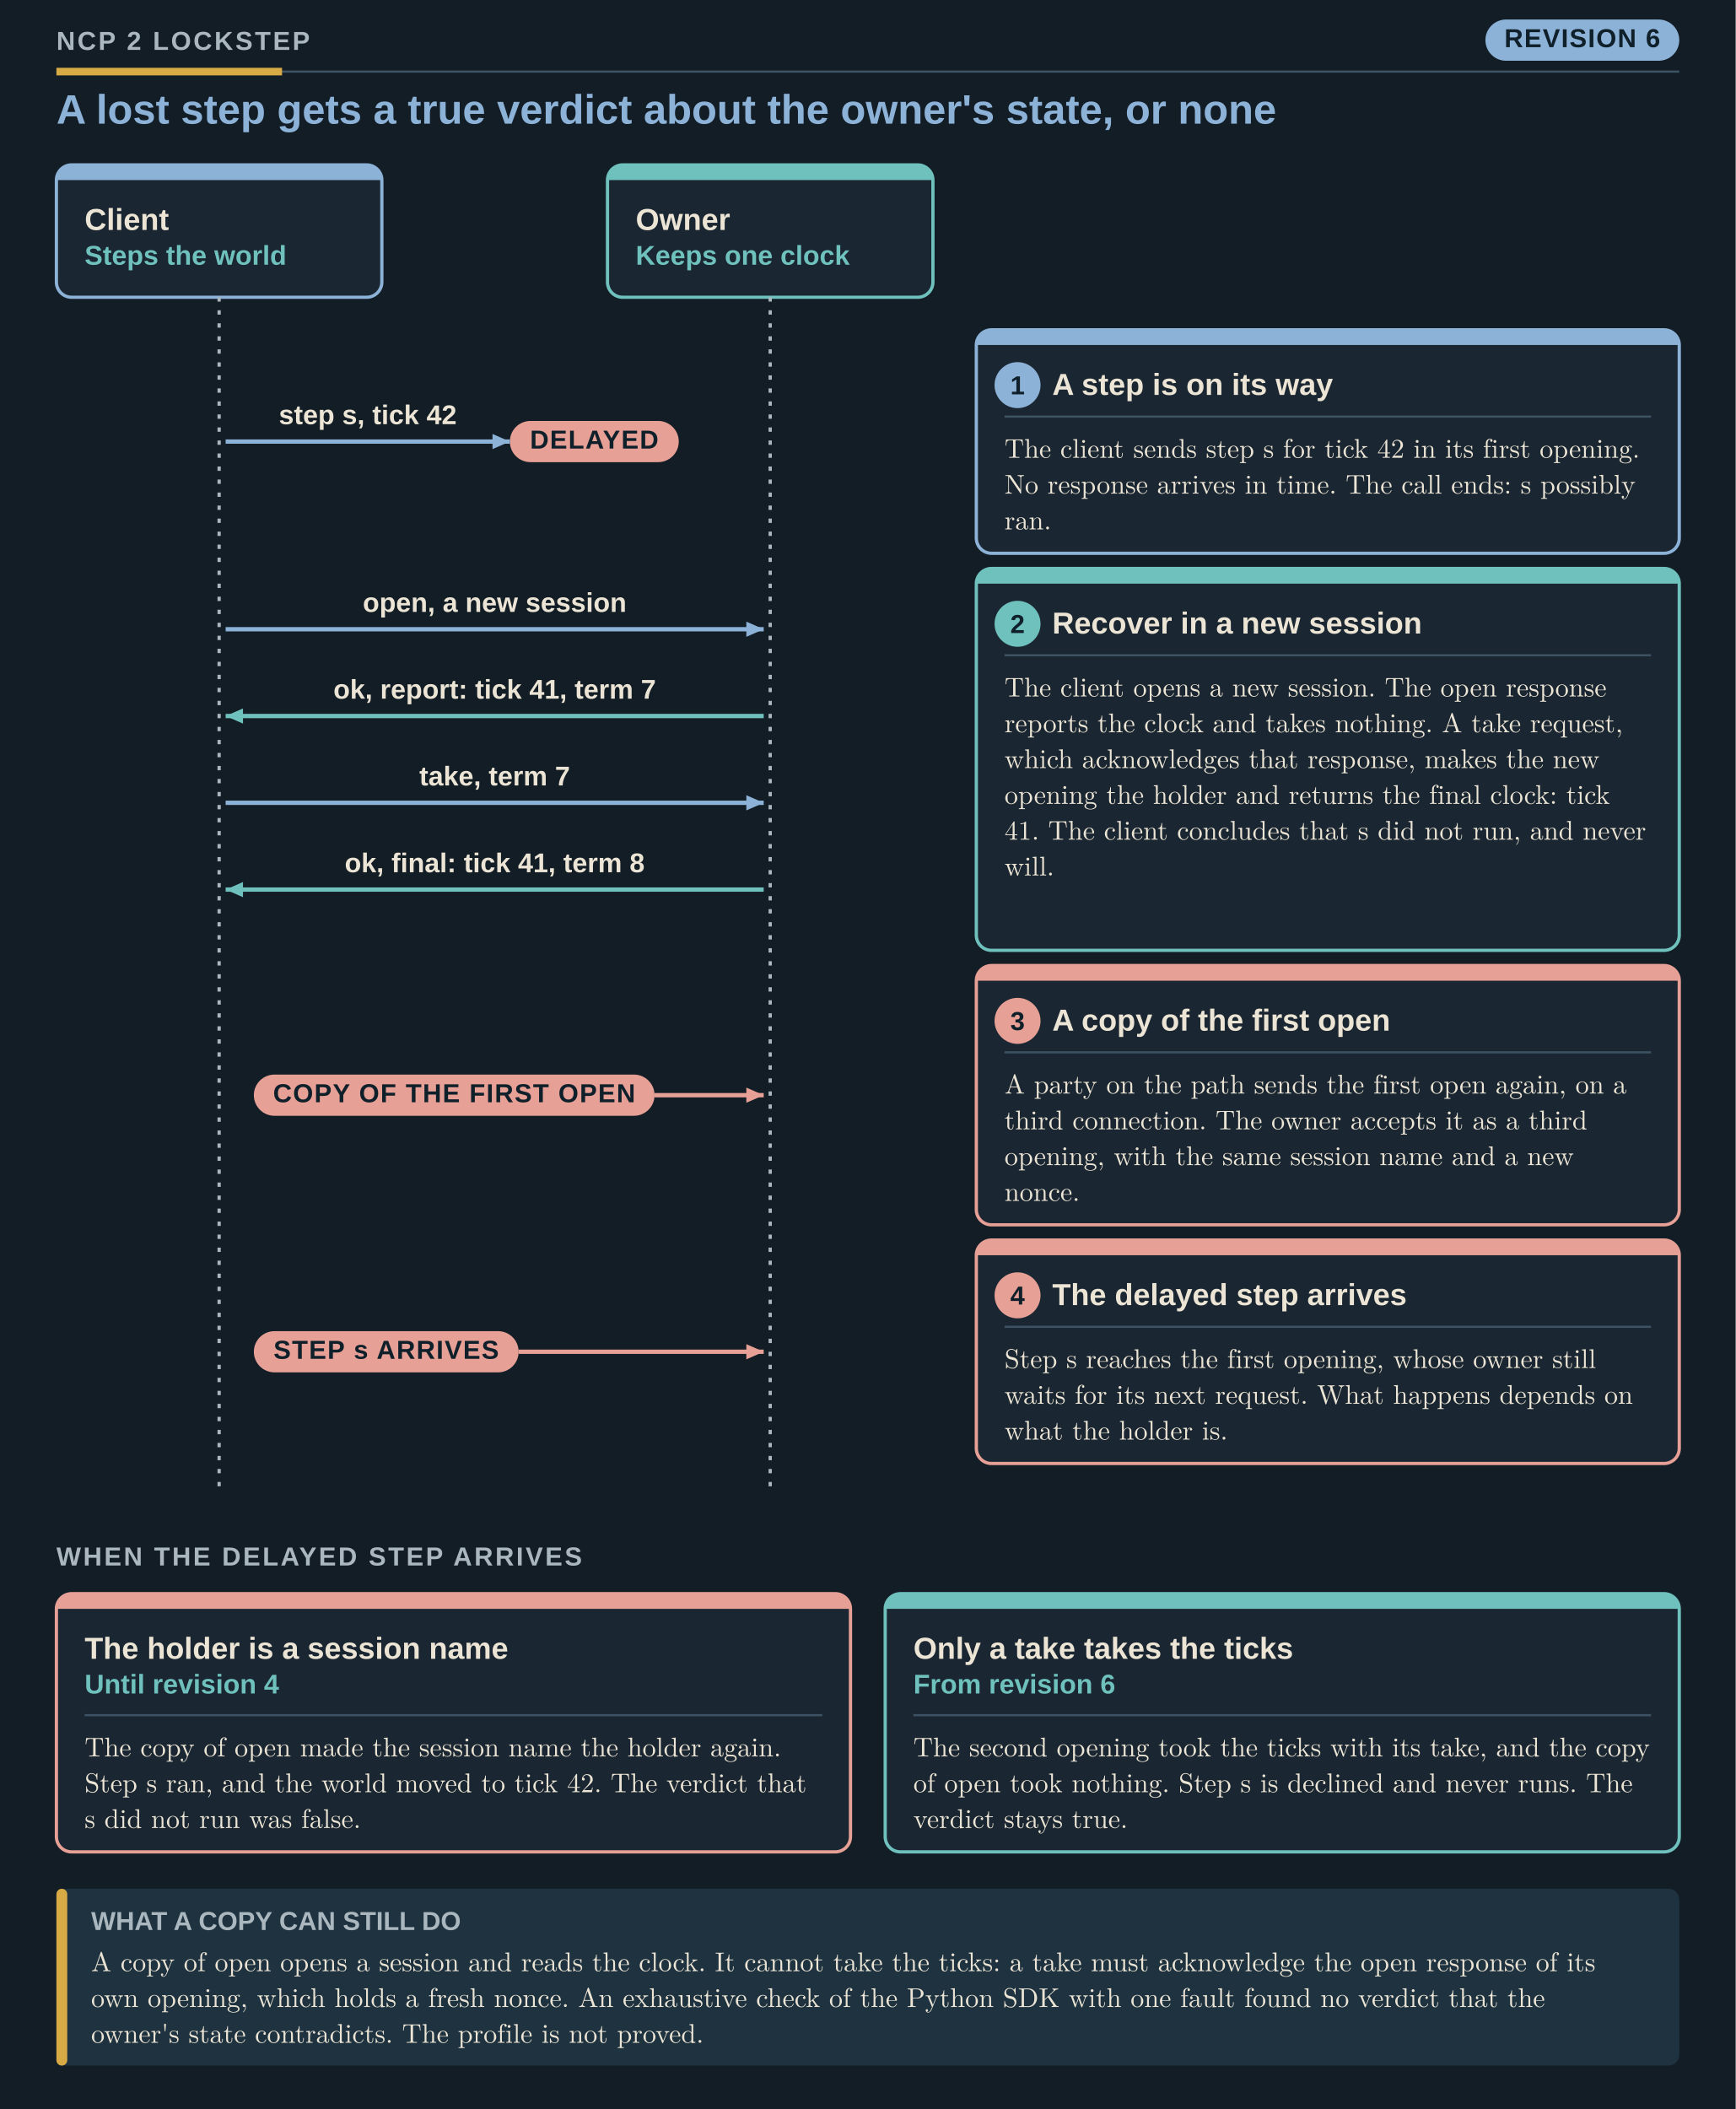
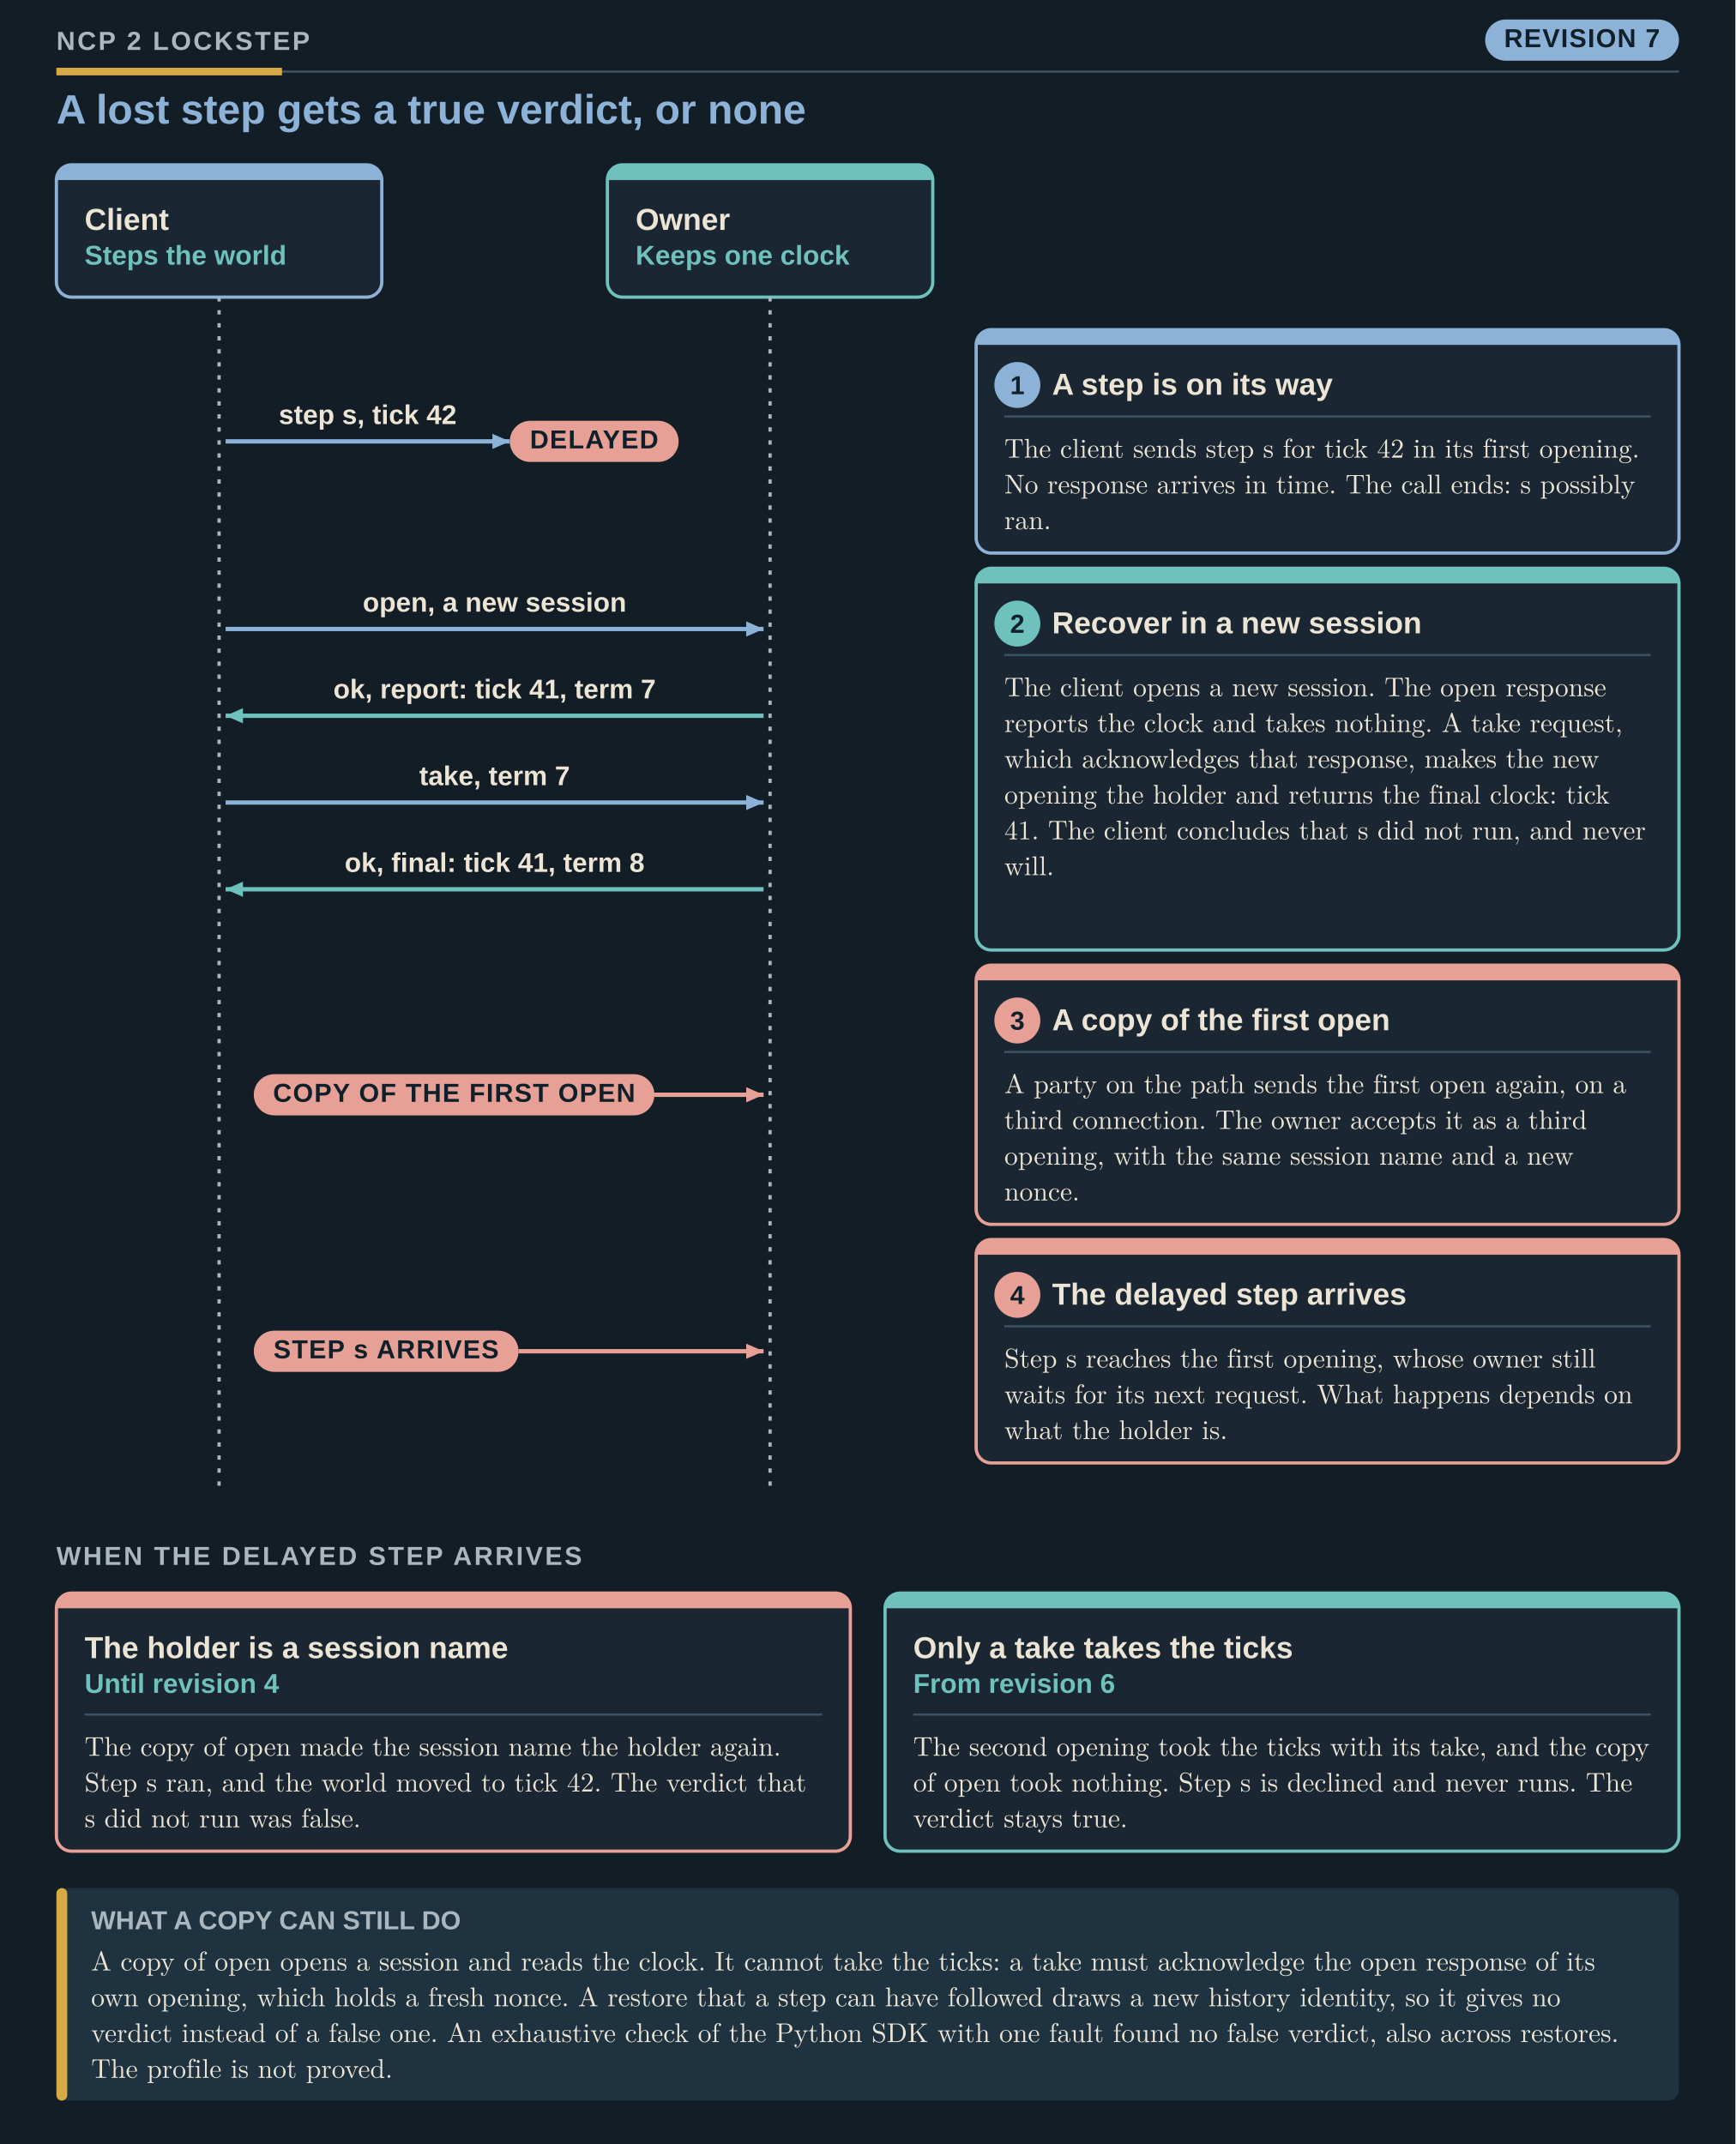
- <svg xmlns="http://www.w3.org/2000/svg" xml:lang="en" width="1600" height="1944" viewBox="0 0 1600 1944" role="img" aria-labelledby="ncp2-lockstep-title ncp2-lockstep-desc">
+ <svg xmlns="http://www.w3.org/2000/svg" xml:lang="en" width="1600" height="1977" viewBox="0 0 1600 1977" role="img" aria-labelledby="ncp2-lockstep-title ncp2-lockstep-desc">
  <defs>
    <style>.s{font-family:'Source Sans Pro', 'Source Sans 3', Arial, 'Liberation Sans', 'Helvetica Neue', Helvetica, sans-serif}.r{font-family:'Latin Modern Roman', 'LM Roman 10', 'Times New Roman', 'Liberation Serif', Times, serif}</style>
    <marker id="ncp2-lockstep-arrow-lapis" viewBox="0 0 16 14" refX="16" refY="7" markerWidth="16" markerHeight="14" markerUnits="userSpaceOnUse" orient="auto-start-reverse">
      <path d="M0,0 L16,7 L0,14 z" fill="#8DB2D8" />
    </marker>
    <marker id="ncp2-lockstep-arrow-pomegranate" viewBox="0 0 16 14" refX="16" refY="7" markerWidth="16" markerHeight="14" markerUnits="userSpaceOnUse" orient="auto-start-reverse">
      <path d="M0,0 L16,7 L0,14 z" fill="#E6A095" />
    </marker>
    <marker id="ncp2-lockstep-arrow-turquoise" viewBox="0 0 16 14" refX="16" refY="7" markerWidth="16" markerHeight="14" markerUnits="userSpaceOnUse" orient="auto-start-reverse">
      <path d="M0,0 L16,7 L0,14 z" fill="#6FC1BD" />
    </marker>
    <pattern id="ncp2-lockstep-hatch" width="12" height="12" patternUnits="userSpaceOnUse" patternTransform="rotate(40)">
      <line x1="0" y1="0" x2="0" y2="12" stroke="#D8AA45" stroke-width="3" />
    </pattern>
  </defs>
-   <rect width="1600" height="1944" fill="#131D26" />
+   <rect width="1600" height="1977" fill="#131D26" />
  <rect x="1369.3" y="18" width="178.7" height="38" rx="19" fill="#8DB2D8" />
  <path d="M52 66 L1548 66" stroke="#3D5263" stroke-width="2" fill="none" stroke-linecap="butt" />
  <path d="M52 66 L260 66" stroke="#D8AA45" stroke-width="7" fill="none" stroke-linecap="butt" />
  <rect x="52" y="152" width="300" height="122" rx="14" fill="#1A2631" stroke="#8DB2D8" stroke-width="3" />
  <path d="M52 166 L52 166 Q52 152 66 152 L338 152 Q352 152 352 166 L352 166 Z" fill="#8DB2D8" />
  <rect x="560" y="152" width="300" height="122" rx="14" fill="#1A2631" stroke="#6FC1BD" stroke-width="3" />
  <path d="M560 166 L560 166 Q560 152 574 152 L846 152 Q860 152 860 166 L860 166 Z" fill="#6FC1BD" />
  <rect x="900" y="304" width="648" height="206" rx="14" fill="#1A2631" stroke="#8DB2D8" stroke-width="3" />
  <path d="M900 318 L900 318 Q900 304 914 304 L1534 304 Q1548 304 1548 318 L1548 318 Z" fill="#8DB2D8" />
  <circle cx="938" cy="355" r="21.2" fill="#8DB2D8" />
  <path d="M926 384 L1522 384" stroke="#3D5263" stroke-width="2" fill="none" stroke-linecap="butt" />
  <rect x="900" y="524" width="648" height="352" rx="14" fill="#1A2631" stroke="#6FC1BD" stroke-width="3" />
  <path d="M900 538 L900 538 Q900 524 914 524 L1534 524 Q1548 524 1548 538 L1548 538 Z" fill="#6FC1BD" />
  <circle cx="938" cy="575" r="21.2" fill="#6FC1BD" />
  <path d="M926 604 L1522 604" stroke="#3D5263" stroke-width="2" fill="none" stroke-linecap="butt" />
  <rect x="900" y="890" width="648" height="239" rx="14" fill="#1A2631" stroke="#E6A095" stroke-width="3" />
  <path d="M900 904 L900 904 Q900 890 914 890 L1534 890 Q1548 890 1548 904 L1548 904 Z" fill="#E6A095" />
  <circle cx="938" cy="941" r="21.2" fill="#E6A095" />
  <path d="M926 970 L1522 970" stroke="#3D5263" stroke-width="2" fill="none" stroke-linecap="butt" />
  <rect x="900" y="1143" width="648" height="206" rx="14" fill="#1A2631" stroke="#E6A095" stroke-width="3" />
  <path d="M900 1157 L900 1157 Q900 1143 914 1143 L1534 1143 Q1548 1143 1548 1157 L1548 1157 Z" fill="#E6A095" />
  <circle cx="938" cy="1194" r="21.2" fill="#E6A095" />
  <path d="M926 1223 L1522 1223" stroke="#3D5263" stroke-width="2" fill="none" stroke-linecap="butt" />
  <path d="M202 274 L202 1373" stroke="#AAB7BE" stroke-width="3" fill="none" stroke-linecap="butt" stroke-dasharray="4 8" />
  <path d="M710 274 L710 1373" stroke="#AAB7BE" stroke-width="3" fill="none" stroke-linecap="butt" stroke-dasharray="4 8" />
  <rect x="470" y="388" width="155.7" height="38" rx="19" fill="#E6A095" />
  <rect x="234" y="990.5" width="369.4" height="38" rx="19" fill="#E6A095" />
  <rect x="234" y="1227" width="244.1" height="38" rx="19" fill="#E6A095" />
  <rect x="52" y="1469" width="732" height="238" rx="14" fill="#1A2631" stroke="#E6A095" stroke-width="3" />
  <path d="M52 1483 L52 1483 Q52 1469 66 1469 L770 1469 Q784 1469 784 1483 L784 1483 Z" fill="#E6A095" />
  <path d="M78 1581 L758 1581" stroke="#3D5263" stroke-width="2" fill="none" stroke-linecap="butt" />
  <rect x="816" y="1469" width="732" height="238" rx="14" fill="#1A2631" stroke="#6FC1BD" stroke-width="3" />
  <path d="M816 1483 L816 1483 Q816 1469 830 1469 L1534 1469 Q1548 1469 1548 1483 L1548 1483 Z" fill="#6FC1BD" />
  <path d="M842 1581 L1522 1581" stroke="#3D5263" stroke-width="2" fill="none" stroke-linecap="butt" />
-   <rect x="52" y="1741" width="1496" height="163" rx="10" fill="#1E3240" />
-   <rect x="52" y="1741" width="10" height="163" rx="5" fill="#D8AA45" />
+   <rect x="52" y="1741" width="1496" height="196" rx="10" fill="#1E3240" />
+   <rect x="52" y="1741" width="10" height="196" rx="5" fill="#D8AA45" />
  <path d="M208 407 L470 407" fill="none" stroke="#8DB2D8" stroke-width="4" stroke-linejoin="round" marker-end="url(#ncp2-lockstep-arrow-lapis)" />
  <path d="M208 580 L704 580" fill="none" stroke="#8DB2D8" stroke-width="4" stroke-linejoin="round" marker-end="url(#ncp2-lockstep-arrow-lapis)" />
  <path d="M704 660 L208 660" fill="none" stroke="#6FC1BD" stroke-width="4" stroke-linejoin="round" marker-end="url(#ncp2-lockstep-arrow-turquoise)" />
  <path d="M208 740 L704 740" fill="none" stroke="#8DB2D8" stroke-width="4" stroke-linejoin="round" marker-end="url(#ncp2-lockstep-arrow-lapis)" />
  <path d="M704 820 L208 820" fill="none" stroke="#6FC1BD" stroke-width="4" stroke-linejoin="round" marker-end="url(#ncp2-lockstep-arrow-turquoise)" />
  <path d="M603.4 1009.5 L704 1009.5" fill="none" stroke="#E6A095" stroke-width="4" stroke-linejoin="round" marker-end="url(#ncp2-lockstep-arrow-pomegranate)" />
  <path d="M478.1 1246 L704 1246" fill="none" stroke="#E6A095" stroke-width="4" stroke-linejoin="round" marker-end="url(#ncp2-lockstep-arrow-pomegranate)" />
-   <text x="1458.6" y="43.5" class="s" font-size="24" fill="#10202B" font-weight="700" letter-spacing="1" text-anchor="middle">REVISION 6</text>
+   <text x="1458.6" y="43.5" class="s" font-size="24" fill="#10202B" font-weight="700" letter-spacing="1" text-anchor="middle">REVISION 7</text>
  <text x="52" y="46" class="s" font-size="24" fill="#AAB7BE" font-weight="700" letter-spacing="2">NCP 2 LOCKSTEP</text>
-   <text x="52" y="114" class="s" font-size="38" fill="#8DB2D8" font-weight="700">A lost step gets a true verdict about the owner's state, or none</text>
+   <text x="52" y="114" class="s" font-size="38" fill="#8DB2D8" font-weight="700">A lost step gets a true verdict, or none</text>
  <text x="78" y="212" class="s" font-size="28" fill="#ECE5D5" font-weight="700">Client</text>
  <text x="78" y="244" class="s" font-size="25" fill="#6FC1BD" font-weight="600">Steps the world</text>
  <text x="586" y="212" class="s" font-size="28" fill="#ECE5D5" font-weight="700">Owner</text>
  <text x="586" y="244" class="s" font-size="25" fill="#6FC1BD" font-weight="600">Keeps one clock</text>
  <text x="938" y="363.5" class="s" font-size="24" fill="#10202B" font-weight="700" letter-spacing="1" text-anchor="middle">1</text>
  <text x="970" y="364" class="s" font-size="28" fill="#ECE5D5" font-weight="700">A step is on its way</text>
  <text x="926" y="422" class="r" font-size="25" fill="#ECE5D5">The client sends step s for tick 42 in its first opening.</text>
  <text x="926" y="455" class="r" font-size="25" fill="#ECE5D5">No response arrives in time. The call ends: s possibly</text>
  <text x="926" y="488" class="r" font-size="25" fill="#ECE5D5">ran.</text>
  <text x="938" y="583.5" class="s" font-size="24" fill="#10202B" font-weight="700" letter-spacing="1" text-anchor="middle">2</text>
  <text x="970" y="584" class="s" font-size="28" fill="#ECE5D5" font-weight="700">Recover in a new session</text>
  <text x="926" y="642" class="r" font-size="25" fill="#ECE5D5">The client opens a new session. The open response</text>
  <text x="926" y="675" class="r" font-size="25" fill="#ECE5D5">reports the clock and takes nothing. A take request,</text>
  <text x="926" y="708" class="r" font-size="25" fill="#ECE5D5">which acknowledges that response, makes the new</text>
  <text x="926" y="741" class="r" font-size="25" fill="#ECE5D5">opening the holder and returns the final clock: tick</text>
  <text x="926" y="774" class="r" font-size="25" fill="#ECE5D5">41. The client concludes that s did not run, and never</text>
  <text x="926" y="807" class="r" font-size="25" fill="#ECE5D5">will.</text>
  <text x="938" y="949.5" class="s" font-size="24" fill="#10202B" font-weight="700" letter-spacing="1" text-anchor="middle">3</text>
  <text x="970" y="950" class="s" font-size="28" fill="#ECE5D5" font-weight="700">A copy of the first open</text>
  <text x="926" y="1008" class="r" font-size="25" fill="#ECE5D5">A party on the path sends the first open again, on a</text>
  <text x="926" y="1041" class="r" font-size="25" fill="#ECE5D5">third connection. The owner accepts it as a third</text>
  <text x="926" y="1074" class="r" font-size="25" fill="#ECE5D5">opening, with the same session name and a new</text>
  <text x="926" y="1107" class="r" font-size="25" fill="#ECE5D5">nonce.</text>
  <text x="938" y="1202.5" class="s" font-size="24" fill="#10202B" font-weight="700" letter-spacing="1" text-anchor="middle">4</text>
  <text x="970" y="1203" class="s" font-size="28" fill="#ECE5D5" font-weight="700">The delayed step arrives</text>
  <text x="926" y="1261" class="r" font-size="25" fill="#ECE5D5">Step s reaches the first opening, whose owner still</text>
  <text x="926" y="1294" class="r" font-size="25" fill="#ECE5D5">waits for its next request. What happens depends on</text>
  <text x="926" y="1327" class="r" font-size="25" fill="#ECE5D5">what the holder is.</text>
  <text x="547.8" y="413.5" class="s" font-size="24" fill="#10202B" font-weight="700" letter-spacing="1" text-anchor="middle">DELAYED</text>
  <text x="339" y="391" class="s" font-size="25" fill="#ECE5D5" font-weight="600" text-anchor="middle">step s, tick 42</text>
  <text x="456" y="564" class="s" font-size="25" fill="#ECE5D5" font-weight="600" text-anchor="middle">open, a new session</text>
  <text x="456" y="644" class="s" font-size="25" fill="#ECE5D5" font-weight="600" text-anchor="middle">ok, report: tick 41, term 7</text>
  <text x="456" y="724" class="s" font-size="25" fill="#ECE5D5" font-weight="600" text-anchor="middle">take, term 7</text>
  <text x="456" y="804" class="s" font-size="25" fill="#ECE5D5" font-weight="600" text-anchor="middle">ok, final: tick 41, term 8</text>
  <text x="418.7" y="1016" class="s" font-size="24" fill="#10202B" font-weight="700" letter-spacing="1" text-anchor="middle">COPY OF THE FIRST OPEN</text>
  <text x="356" y="1252.5" class="s" font-size="24" fill="#10202B" font-weight="700" letter-spacing="1" text-anchor="middle">STEP s ARRIVES</text>
  <text x="52" y="1443" class="s" font-size="24" fill="#AAB7BE" font-weight="700" letter-spacing="2">WHEN THE DELAYED STEP ARRIVES</text>
  <text x="78" y="1529" class="s" font-size="28" fill="#ECE5D5" font-weight="700">The holder is a session name</text>
  <text x="78" y="1561" class="s" font-size="25" fill="#6FC1BD" font-weight="600">Until revision 4</text>
  <text x="78" y="1619" class="r" font-size="25" fill="#ECE5D5">The copy of open made the session name the holder again.</text>
  <text x="78" y="1652" class="r" font-size="25" fill="#ECE5D5">Step s ran, and the world moved to tick 42. The verdict that</text>
  <text x="78" y="1685" class="r" font-size="25" fill="#ECE5D5">s did not run was false.</text>
  <text x="842" y="1529" class="s" font-size="28" fill="#ECE5D5" font-weight="700">Only a take takes the ticks</text>
  <text x="842" y="1561" class="s" font-size="25" fill="#6FC1BD" font-weight="600">From revision 6</text>
  <text x="842" y="1619" class="r" font-size="25" fill="#ECE5D5">The second opening took the ticks with its take, and the copy</text>
  <text x="842" y="1652" class="r" font-size="25" fill="#ECE5D5">of open took nothing. Step s is declined and never runs. The</text>
  <text x="842" y="1685" class="r" font-size="25" fill="#ECE5D5">verdict stays true.</text>
  <text x="84" y="1779" class="s" font-size="24" fill="#AAB7BE" font-weight="600">WHAT A COPY CAN STILL DO</text>
  <text x="84" y="1817" class="r" font-size="25" fill="#ECE5D5">A copy of open opens a session and reads the clock. It cannot take the ticks: a take must acknowledge the open response of its</text>
-   <text x="84" y="1850" class="r" font-size="25" fill="#ECE5D5">own opening, which holds a fresh nonce. An exhaustive check of the Python SDK with one fault found no verdict that the</text>
-   <text x="84" y="1883" class="r" font-size="25" fill="#ECE5D5">owner's state contradicts. The profile is not proved.</text>
+   <text x="84" y="1850" class="r" font-size="25" fill="#ECE5D5">own opening, which holds a fresh nonce. A restore that a step can have followed draws a new history identity, so it gives no</text>
+   <text x="84" y="1883" class="r" font-size="25" fill="#ECE5D5">verdict instead of a false one. An exhaustive check of the Python SDK with one fault found no false verdict, also across restores.</text>
+   <text x="84" y="1916" class="r" font-size="25" fill="#ECE5D5">The profile is not proved.</text>
</svg>
